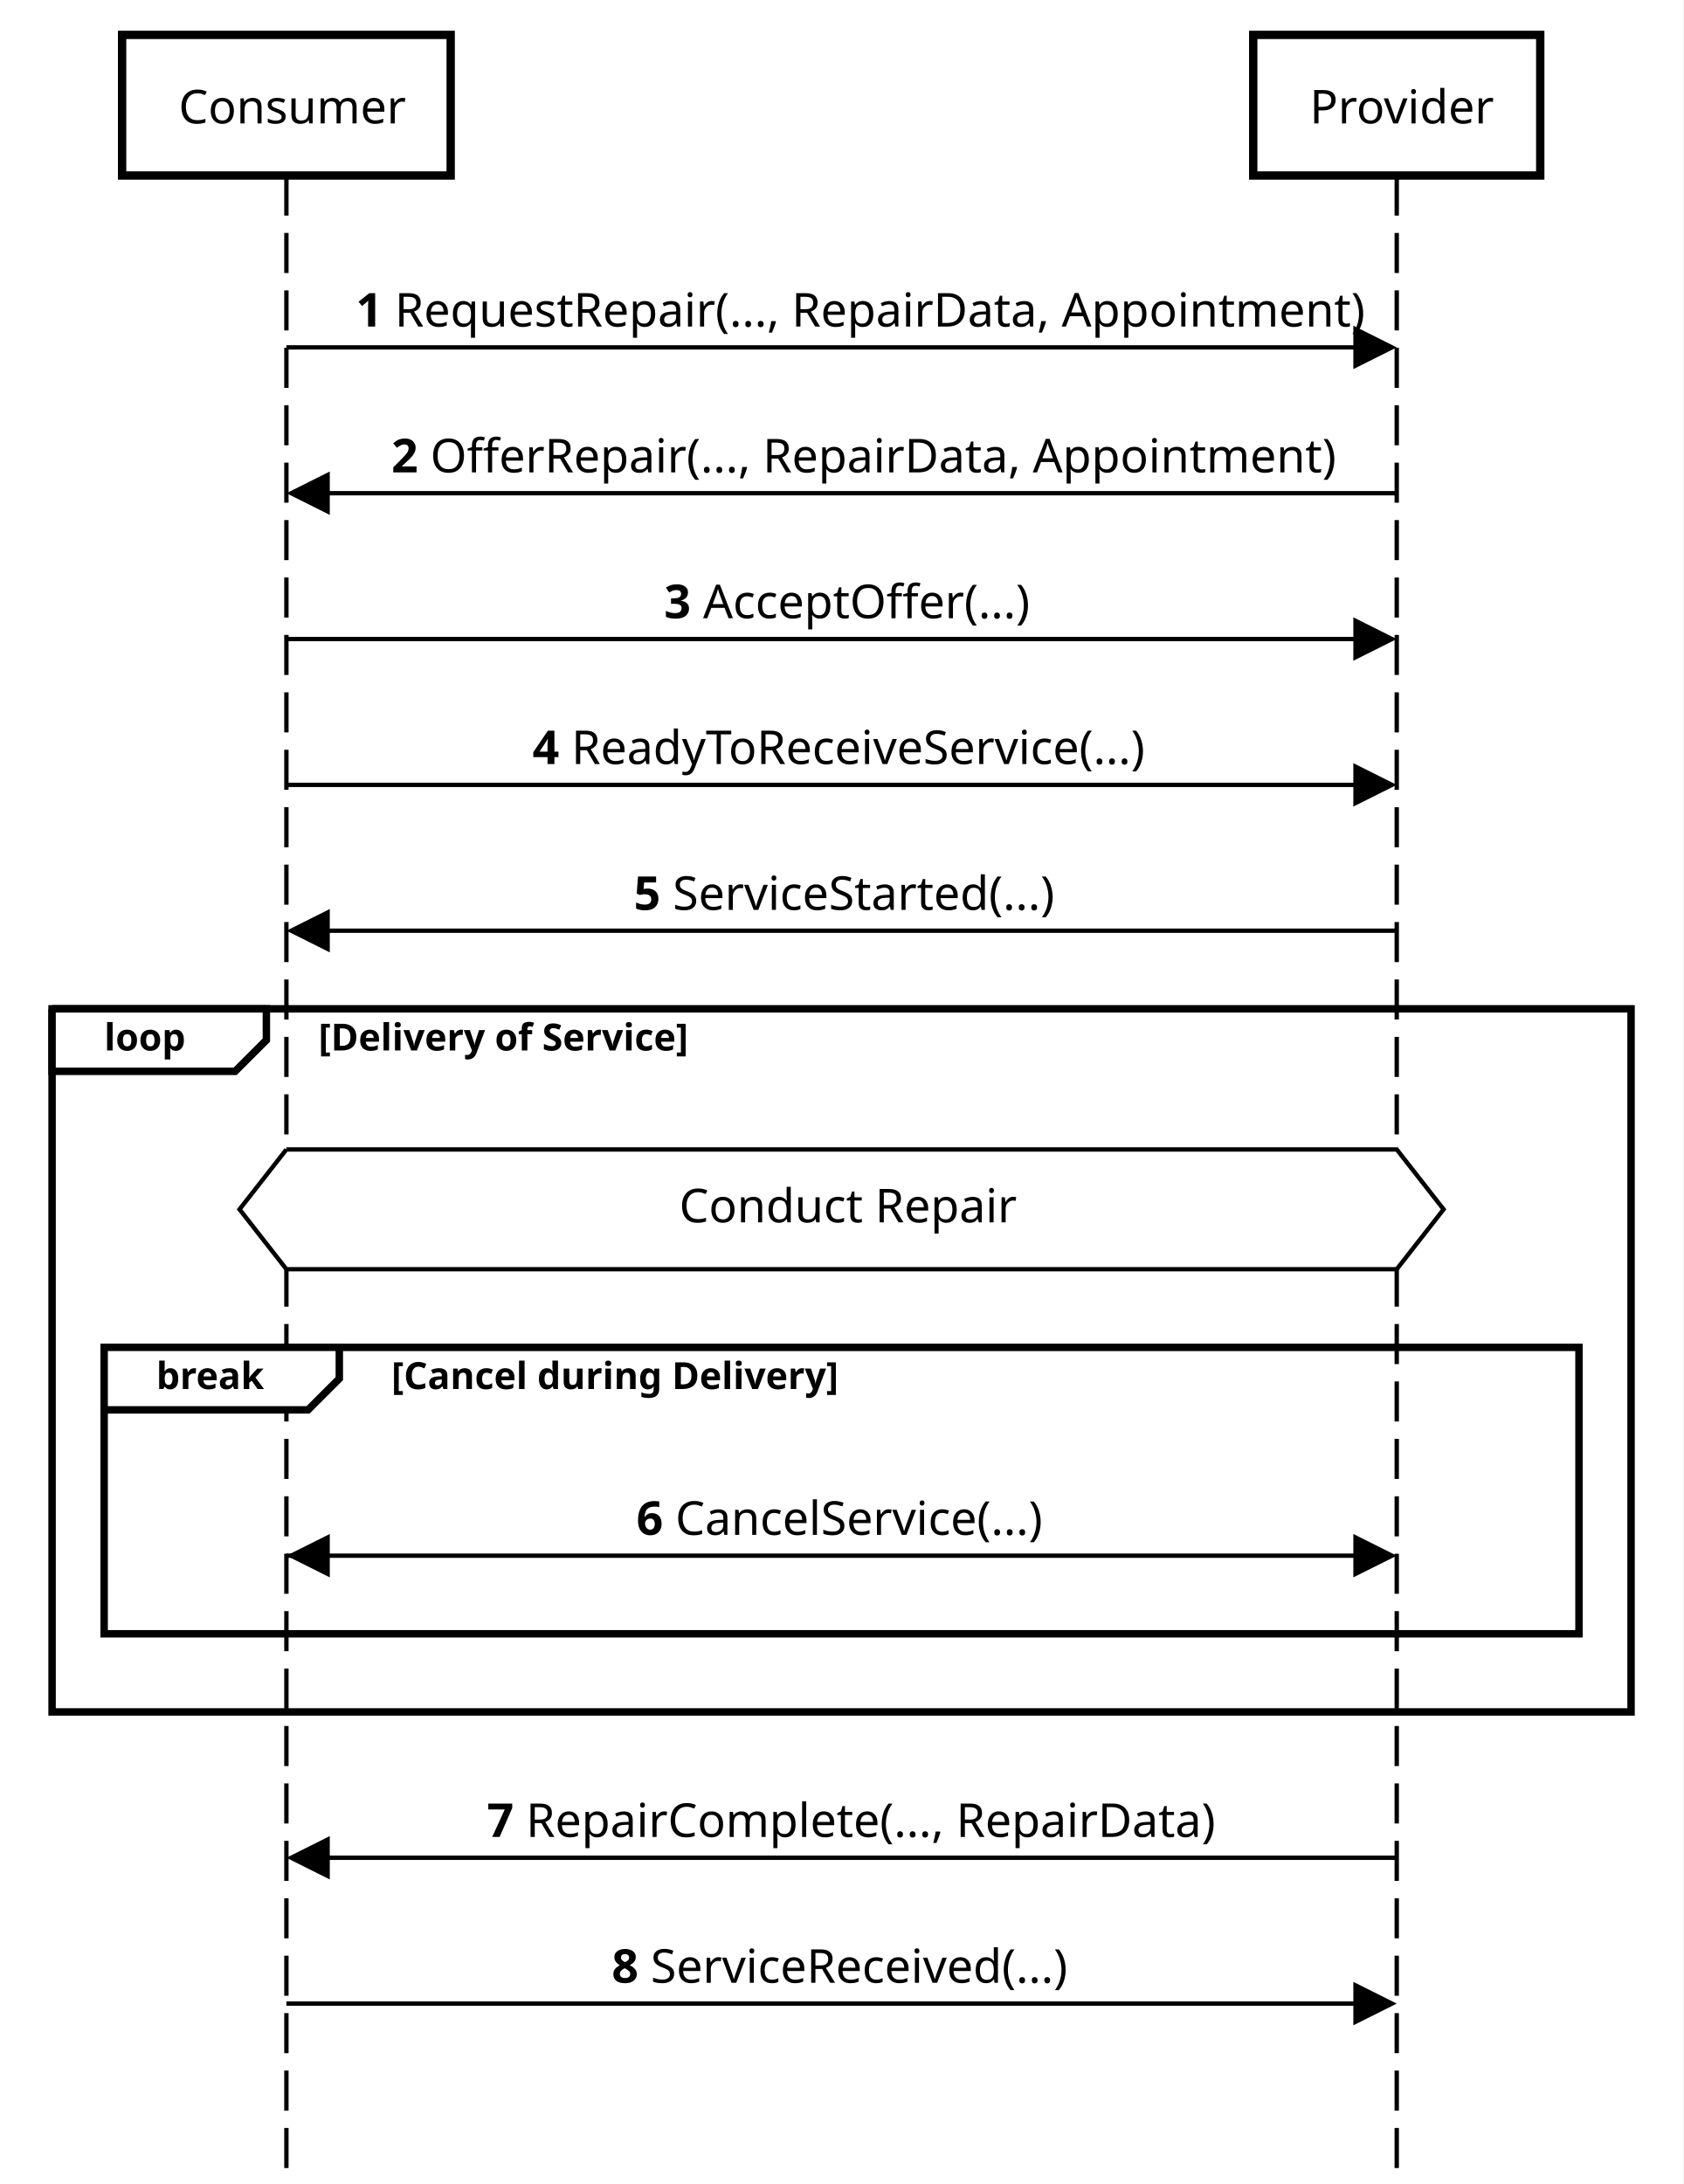
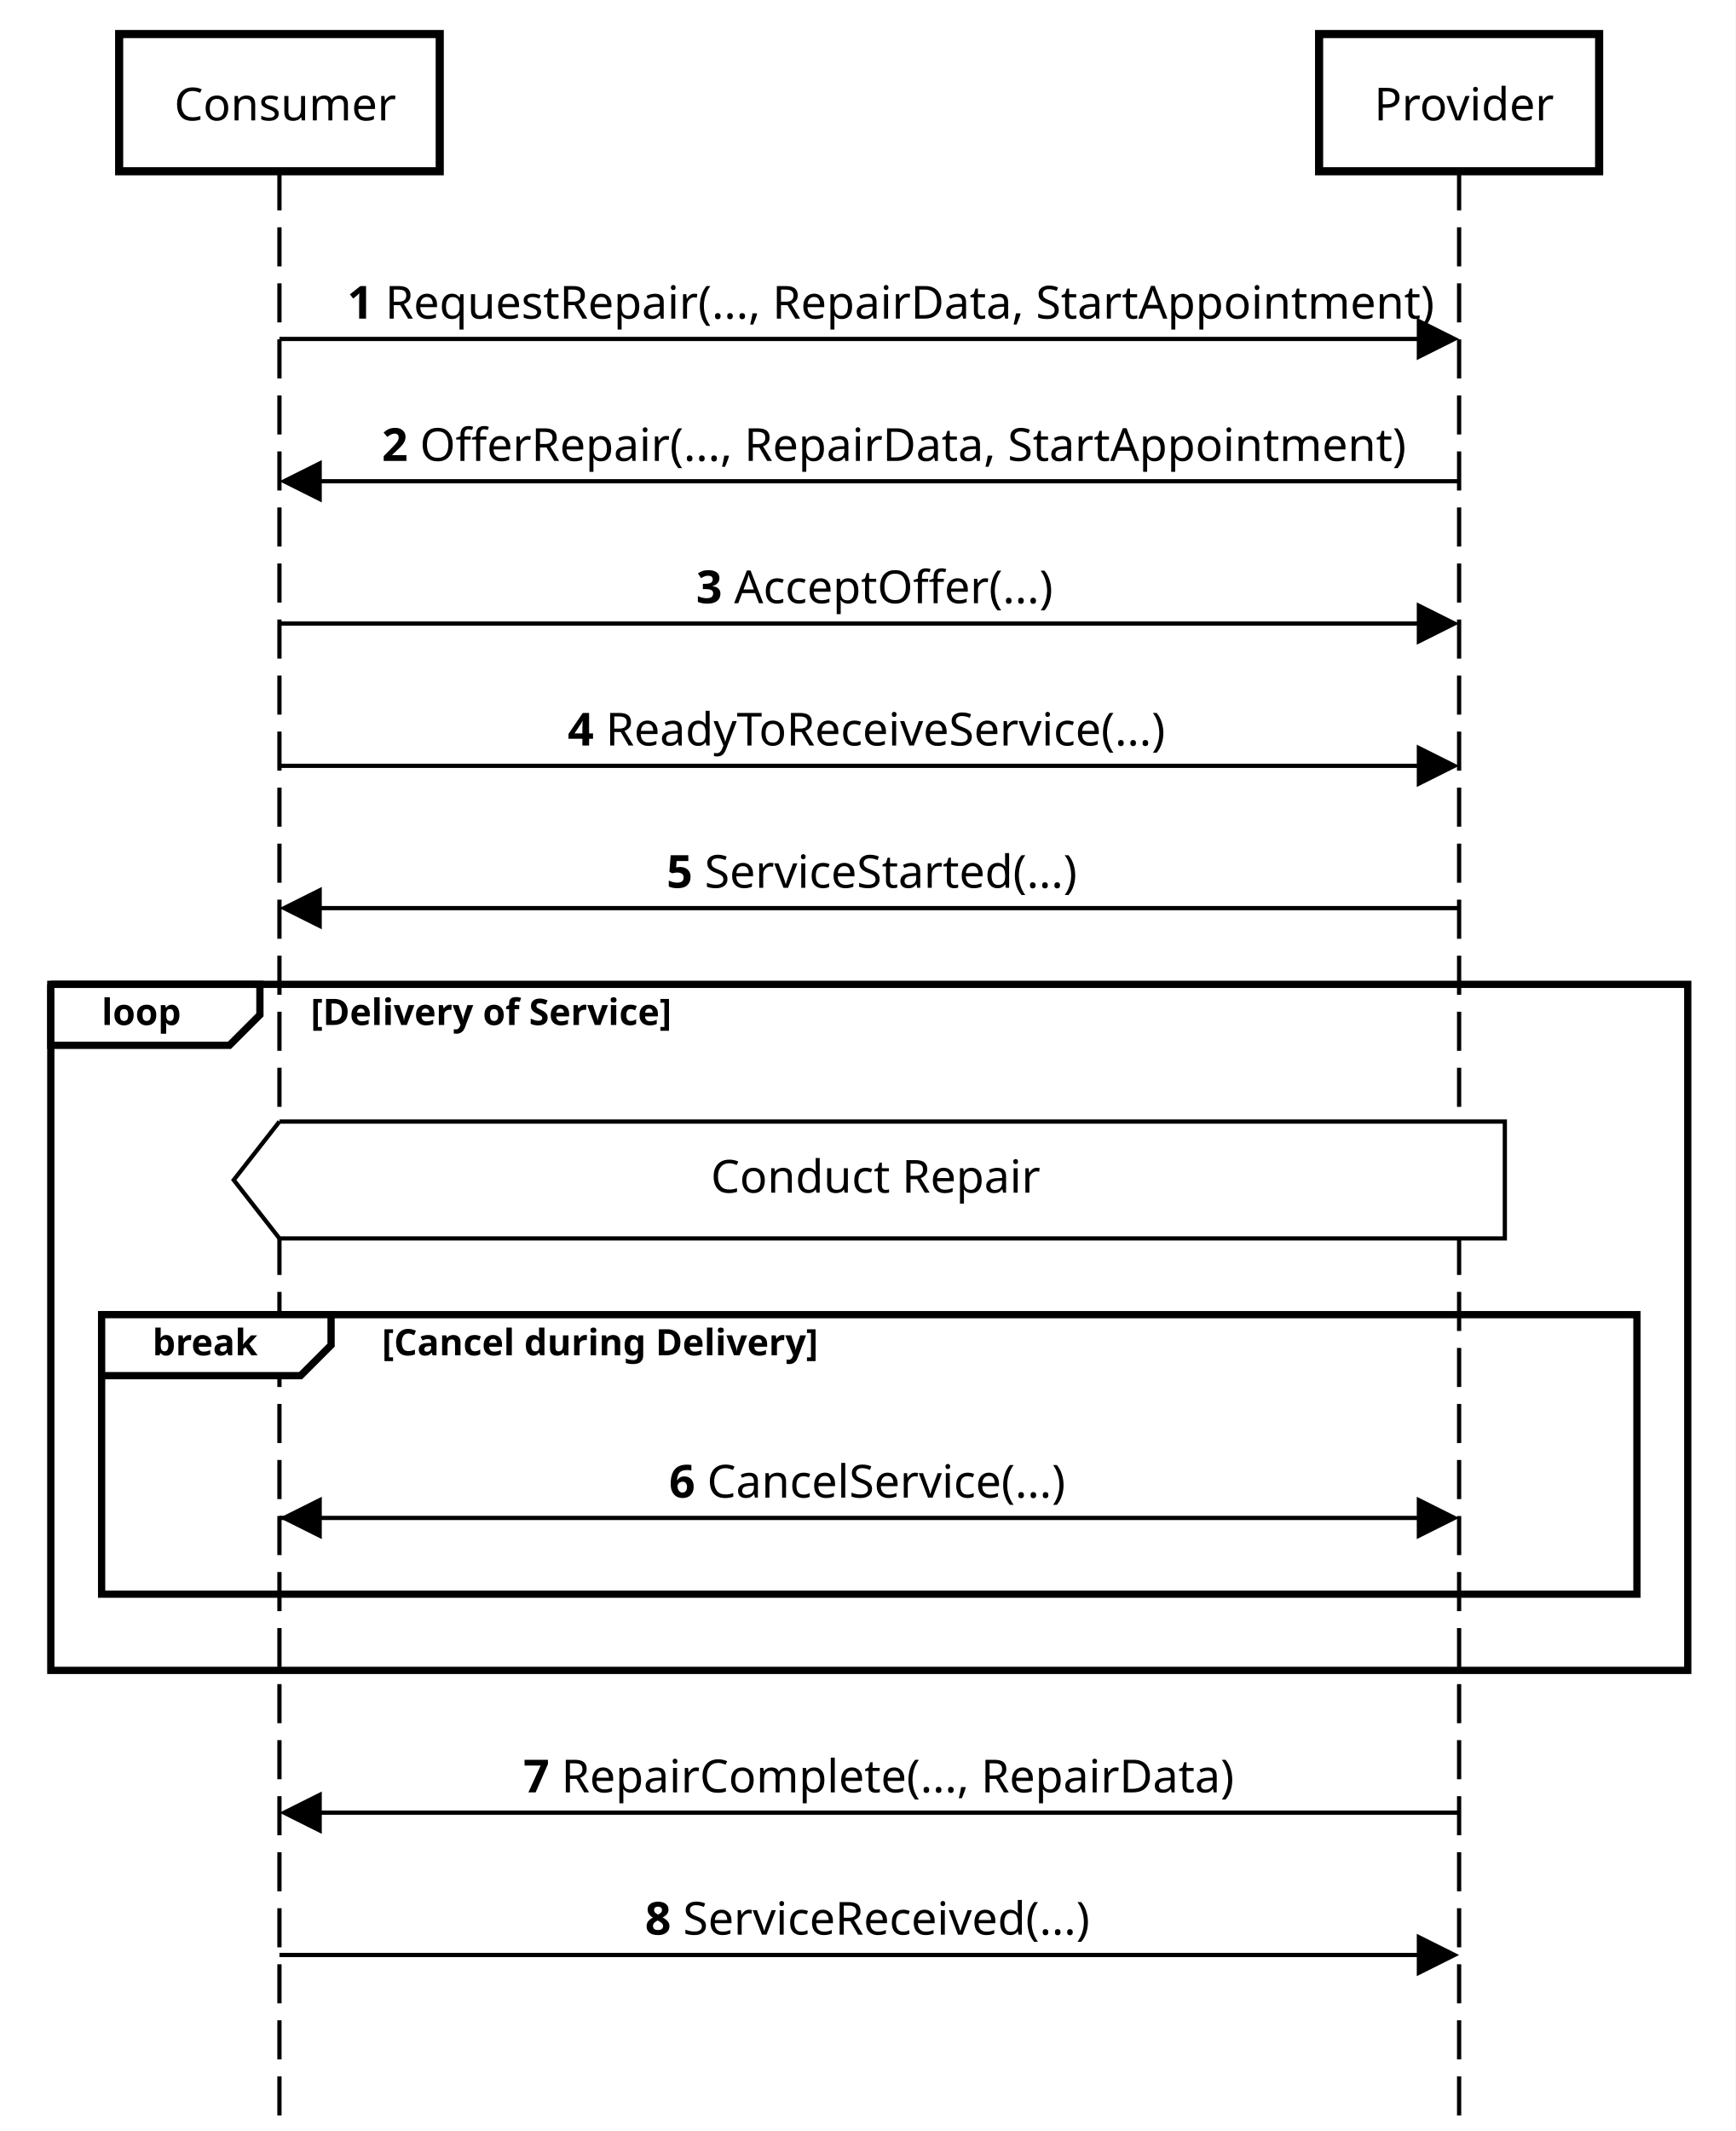
- <svg xmlns="http://www.w3.org/2000/svg" version="1.1" width="528" height="685">
+ <svg xmlns="http://www.w3.org/2000/svg" version="1.1" width="558" height="685">
  <defs />
  <g>
    <g />
    <g />
    <g />
    <g />
    <g />
    <g />
    <g />
    <g />
    <g />
    <g />
    <g />
    <g />
    <g />
    <g />
    <g />
    <g />
    <g />
    <g>
-       <rect fill="white" stroke="none" x="0" y="0" width="528" height="685" />
+       <rect fill="white" stroke="none" x="0" y="0" width="558" height="685" />
    </g>
    <g />
    <g>
      <path fill="none" stroke="black" paint-order="fill stroke markers" d=" M 89.844 55.05 L 89.844 685.588" stroke-miterlimit="10" stroke-width="1.361" stroke-dasharray="12.566,5.445" />
-       <path fill="none" stroke="black" paint-order="fill stroke markers" d=" M 438.157 55.05 L 438.157 685.588" stroke-miterlimit="10" stroke-width="1.361" stroke-dasharray="12.566,5.445" />
+       <path fill="none" stroke="black" paint-order="fill stroke markers" d=" M 469.116 55.05 L 469.116 685.588" stroke-miterlimit="10" stroke-width="1.361" stroke-dasharray="12.566,5.445" />
    </g>
    <g>
      <path fill="none" stroke="none" />
      <g>
        <path fill="white" stroke="black" paint-order="fill stroke markers" d=" M 38.308 10.945 L 141.379 10.945 L 141.379 55.05 L 38.308 55.05 L 38.308 10.945 Z" stroke-miterlimit="10" stroke-width="2.614" stroke-dasharray="" />
      </g>
      <g>
        <g />
        <text fill="black" stroke="none" font-family="sans-serif" font-size="11pt" font-style="normal" font-weight="normal" text-decoration="normal" x="56.032" y="38.714" text-anchor="start" dominant-baseline="alphabetic">Consumer</text>
      </g>
      <path fill="none" stroke="none" />
      <g>
-         <path fill="white" stroke="black" paint-order="fill stroke markers" d=" M 393.139 10.945 L 483.175 10.945 L 483.175 55.05 L 393.139 55.05 L 393.139 10.945 Z" stroke-miterlimit="10" stroke-width="2.614" stroke-dasharray="" />
+         <path fill="white" stroke="black" paint-order="fill stroke markers" d=" M 424.098 10.945 L 514.134 10.945 L 514.134 55.05 L 424.098 55.05 L 424.098 10.945 Z" stroke-miterlimit="10" stroke-width="2.614" stroke-dasharray="" />
      </g>
      <g>
        <g />
-         <text fill="black" stroke="none" font-family="sans-serif" font-size="11pt" font-style="normal" font-weight="normal" text-decoration="normal" x="410.863" y="38.714" text-anchor="start" dominant-baseline="alphabetic">Provider</text>
+         <text fill="black" stroke="none" font-family="sans-serif" font-size="11pt" font-style="normal" font-weight="normal" text-decoration="normal" x="441.822" y="38.714" text-anchor="start" dominant-baseline="alphabetic">Provider</text>
      </g>
    </g>
    <g>
      <g>
        <g>
-           <rect fill="white" stroke="none" x="109.174" y="87.72" width="309.653" height="21.236" />
+           <rect fill="white" stroke="none" x="109.174" y="87.72" width="340.613" height="21.236" />
        </g>
-         <text fill="black" stroke="none" font-family="sans-serif" font-size="11pt" font-style="normal" font-weight="normal" text-decoration="normal" x="123.85" y="102.422" text-anchor="start" dominant-baseline="alphabetic">RequestRepair(..., RepairData, Appointment)</text>
+         <text fill="black" stroke="none" font-family="sans-serif" font-size="11pt" font-style="normal" font-weight="normal" text-decoration="normal" x="123.85" y="102.422" text-anchor="start" dominant-baseline="alphabetic">RequestRepair(..., RepairData, StartAppointment)</text>
        <g>
          <text fill="black" stroke="none" font-family="sans-serif" font-size="11pt" font-style="normal" font-weight="bold" text-decoration="normal" x="111.624" y="102.422" text-anchor="start" dominant-baseline="alphabetic">1 </text>
        </g>
      </g>
      <g>
-         <path fill="none" stroke="black" paint-order="fill stroke markers" d=" M 89.844 108.956 L 435.435 108.956" stroke-miterlimit="10" stroke-width="1.361" stroke-dasharray="" />
-         <g transform="translate(438.1571,108.9558) translate(-438.1571,-108.9558)">
-           <path fill="black" stroke="none" paint-order="stroke fill markers" d=" M 424.544 102.149 L 438.157 108.956 L 424.544 115.762 Z" />
+         <path fill="none" stroke="black" paint-order="fill stroke markers" d=" M 89.844 108.956 L 466.394 108.956" stroke-miterlimit="10" stroke-width="1.361" stroke-dasharray="" />
+         <g transform="translate(469.1163,108.9558) translate(-469.1163,-108.9558)">
+           <path fill="black" stroke="none" paint-order="stroke fill markers" d=" M 455.504 102.149 L 469.116 108.956 L 455.504 115.762 Z" />
        </g>
      </g>
      <g>
        <g>
-           <rect fill="white" stroke="none" x="120.315" y="133.459" width="287.37" height="21.236" />
+           <rect fill="white" stroke="none" x="120.315" y="133.459" width="318.329" height="21.236" />
        </g>
-         <text fill="black" stroke="none" font-family="sans-serif" font-size="11pt" font-style="normal" font-weight="normal" text-decoration="normal" x="134.992" y="148.16" text-anchor="start" dominant-baseline="alphabetic">OfferRepair(..., RepairData, Appointment)</text>
+         <text fill="black" stroke="none" font-family="sans-serif" font-size="11pt" font-style="normal" font-weight="normal" text-decoration="normal" x="134.992" y="148.16" text-anchor="start" dominant-baseline="alphabetic">OfferRepair(..., RepairData, StartAppointment)</text>
        <g>
          <text fill="black" stroke="none" font-family="sans-serif" font-size="11pt" font-style="normal" font-weight="bold" text-decoration="normal" x="122.766" y="148.16" text-anchor="start" dominant-baseline="alphabetic">2 </text>
        </g>
      </g>
      <g>
-         <path fill="none" stroke="black" paint-order="fill stroke markers" d=" M 438.157 154.694 L 92.566 154.694" stroke-miterlimit="10" stroke-width="1.361" stroke-dasharray="" />
+         <path fill="none" stroke="black" paint-order="fill stroke markers" d=" M 469.116 154.694 L 92.566 154.694" stroke-miterlimit="10" stroke-width="1.361" stroke-dasharray="" />
        <g transform="translate(89.84362,154.6944) translate(-89.84362,-154.6944)">
          <path fill="black" stroke="none" paint-order="stroke fill markers" d=" M 103.456 147.888 L 89.844 154.694 L 103.456 161.501 Z" />
        </g>
      </g>
      <g>
        <g>
-           <rect fill="white" stroke="none" x="205.877" y="179.197" width="116.246" height="21.236" />
+           <rect fill="white" stroke="none" x="221.357" y="179.197" width="116.246" height="21.236" />
        </g>
-         <text fill="black" stroke="none" font-family="sans-serif" font-size="11pt" font-style="normal" font-weight="normal" text-decoration="normal" x="220.554" y="193.899" text-anchor="start" dominant-baseline="alphabetic">AcceptOffer(...)</text>
+         <text fill="black" stroke="none" font-family="sans-serif" font-size="11pt" font-style="normal" font-weight="normal" text-decoration="normal" x="236.033" y="193.899" text-anchor="start" dominant-baseline="alphabetic">AcceptOffer(...)</text>
        <g>
-           <text fill="black" stroke="none" font-family="sans-serif" font-size="11pt" font-style="normal" font-weight="bold" text-decoration="normal" x="208.328" y="193.899" text-anchor="start" dominant-baseline="alphabetic">3 </text>
+           <text fill="black" stroke="none" font-family="sans-serif" font-size="11pt" font-style="normal" font-weight="bold" text-decoration="normal" x="223.807" y="193.899" text-anchor="start" dominant-baseline="alphabetic">3 </text>
        </g>
      </g>
      <g>
-         <path fill="none" stroke="black" paint-order="fill stroke markers" d=" M 89.844 200.433 L 435.435 200.433" stroke-miterlimit="10" stroke-width="1.361" stroke-dasharray="" />
-         <g transform="translate(438.1571,200.4329) translate(-438.1571,-200.4329)">
-           <path fill="black" stroke="none" paint-order="stroke fill markers" d=" M 424.544 193.627 L 438.157 200.433 L 424.544 207.239 Z" />
+         <path fill="none" stroke="black" paint-order="fill stroke markers" d=" M 89.844 200.433 L 466.394 200.433" stroke-miterlimit="10" stroke-width="1.361" stroke-dasharray="" />
+         <g transform="translate(469.1163,200.4329) translate(-469.1163,-200.4329)">
+           <path fill="black" stroke="none" paint-order="stroke fill markers" d=" M 455.504 193.627 L 469.116 200.433 L 455.504 207.239 Z" />
        </g>
      </g>
      <g>
        <g>
-           <rect fill="white" stroke="none" x="164.592" y="224.936" width="198.816" height="21.236" />
+           <rect fill="white" stroke="none" x="180.072" y="224.936" width="198.816" height="21.236" />
        </g>
-         <text fill="black" stroke="none" font-family="sans-serif" font-size="11pt" font-style="normal" font-weight="normal" text-decoration="normal" x="179.269" y="239.637" text-anchor="start" dominant-baseline="alphabetic">ReadyToReceiveService(...)</text>
+         <text fill="black" stroke="none" font-family="sans-serif" font-size="11pt" font-style="normal" font-weight="normal" text-decoration="normal" x="194.748" y="239.637" text-anchor="start" dominant-baseline="alphabetic">ReadyToReceiveService(...)</text>
        <g>
-           <text fill="black" stroke="none" font-family="sans-serif" font-size="11pt" font-style="normal" font-weight="bold" text-decoration="normal" x="167.043" y="239.637" text-anchor="start" dominant-baseline="alphabetic">4 </text>
+           <text fill="black" stroke="none" font-family="sans-serif" font-size="11pt" font-style="normal" font-weight="bold" text-decoration="normal" x="182.522" y="239.637" text-anchor="start" dominant-baseline="alphabetic">4 </text>
        </g>
      </g>
      <g>
-         <path fill="none" stroke="black" paint-order="fill stroke markers" d=" M 89.844 246.172 L 435.435 246.172" stroke-miterlimit="10" stroke-width="1.361" stroke-dasharray="" />
-         <g transform="translate(438.1571,246.1715) translate(-438.1571,-246.1715)">
-           <path fill="black" stroke="none" paint-order="stroke fill markers" d=" M 424.544 239.365 L 438.157 246.172 L 424.544 252.978 Z" />
+         <path fill="none" stroke="black" paint-order="fill stroke markers" d=" M 89.844 246.172 L 466.394 246.172" stroke-miterlimit="10" stroke-width="1.361" stroke-dasharray="" />
+         <g transform="translate(469.1163,246.1715) translate(-469.1163,-246.1715)">
+           <path fill="black" stroke="none" paint-order="stroke fill markers" d=" M 455.504 239.365 L 469.116 246.172 L 455.504 252.978 Z" />
        </g>
      </g>
      <g>
        <g>
-           <rect fill="white" stroke="none" x="196.371" y="270.674" width="135.258" height="21.236" />
+           <rect fill="white" stroke="none" x="211.851" y="270.674" width="135.258" height="21.236" />
        </g>
-         <text fill="black" stroke="none" font-family="sans-serif" font-size="11pt" font-style="normal" font-weight="normal" text-decoration="normal" x="211.048" y="285.376" text-anchor="start" dominant-baseline="alphabetic">ServiceStarted(...)</text>
+         <text fill="black" stroke="none" font-family="sans-serif" font-size="11pt" font-style="normal" font-weight="normal" text-decoration="normal" x="226.527" y="285.376" text-anchor="start" dominant-baseline="alphabetic">ServiceStarted(...)</text>
        <g>
-           <text fill="black" stroke="none" font-family="sans-serif" font-size="11pt" font-style="normal" font-weight="bold" text-decoration="normal" x="198.821" y="285.376" text-anchor="start" dominant-baseline="alphabetic">5 </text>
+           <text fill="black" stroke="none" font-family="sans-serif" font-size="11pt" font-style="normal" font-weight="bold" text-decoration="normal" x="214.301" y="285.376" text-anchor="start" dominant-baseline="alphabetic">5 </text>
        </g>
      </g>
      <g>
-         <path fill="none" stroke="black" paint-order="fill stroke markers" d=" M 438.157 291.91 L 92.566 291.91" stroke-miterlimit="10" stroke-width="1.361" stroke-dasharray="" />
+         <path fill="none" stroke="black" paint-order="fill stroke markers" d=" M 469.116 291.91 L 92.566 291.91" stroke-miterlimit="10" stroke-width="1.361" stroke-dasharray="" />
        <g transform="translate(89.84362,291.9101) translate(-89.84362,-291.9101)">
          <path fill="black" stroke="none" paint-order="stroke fill markers" d=" M 103.456 285.104 L 89.844 291.91 L 103.456 298.716 Z" />
        </g>
      </g>
-       <path fill="white" stroke="black" paint-order="fill stroke markers" d=" M 89.844 360.518 L 438.157 360.518 L 452.859 379.303 L 438.157 398.089 L 89.844 398.089 L 75.142 379.303 L 89.844 360.518" stroke-miterlimit="10" stroke-width="1.361" stroke-dasharray="" />
+       <path fill="white" stroke="black" paint-order="fill stroke markers" d=" M 89.844 360.518 L 483.818 360.518 L 483.818 398.089 L 89.844 398.089 L 75.142 379.303 L 89.844 360.518" stroke-miterlimit="10" stroke-width="1.361" stroke-dasharray="" />
      <g>
-         <text fill="black" stroke="none" font-family="sans-serif" font-size="11pt" font-style="normal" font-weight="normal" text-decoration="normal" x="213.07" y="383.387" text-anchor="start" dominant-baseline="alphabetic">Conduct Repair</text>
+         <text fill="black" stroke="none" font-family="sans-serif" font-size="11pt" font-style="normal" font-weight="normal" text-decoration="normal" x="228.549" y="383.387" text-anchor="start" dominant-baseline="alphabetic">Conduct Repair</text>
      </g>
      <g>
        <g>
-           <rect fill="white" stroke="none" x="197.187" y="466.697" width="133.626" height="21.236" />
+           <rect fill="white" stroke="none" x="212.667" y="466.697" width="133.626" height="21.236" />
        </g>
-         <text fill="black" stroke="none" font-family="sans-serif" font-size="11pt" font-style="normal" font-weight="normal" text-decoration="normal" x="211.864" y="481.398" text-anchor="start" dominant-baseline="alphabetic">CancelService(...)</text>
+         <text fill="black" stroke="none" font-family="sans-serif" font-size="11pt" font-style="normal" font-weight="normal" text-decoration="normal" x="227.343" y="481.398" text-anchor="start" dominant-baseline="alphabetic">CancelService(...)</text>
        <g>
-           <text fill="black" stroke="none" font-family="sans-serif" font-size="11pt" font-style="normal" font-weight="bold" text-decoration="normal" x="199.637" y="481.398" text-anchor="start" dominant-baseline="alphabetic">6 </text>
+           <text fill="black" stroke="none" font-family="sans-serif" font-size="11pt" font-style="normal" font-weight="bold" text-decoration="normal" x="215.117" y="481.398" text-anchor="start" dominant-baseline="alphabetic">6 </text>
        </g>
      </g>
      <g>
-         <path fill="none" stroke="black" paint-order="fill stroke markers" d=" M 89.844 487.933 L 435.435 487.933" stroke-miterlimit="10" stroke-width="1.361" stroke-dasharray="" />
-         <g transform="translate(438.1571,487.9325) translate(-438.1571,-487.9325)">
-           <path fill="black" stroke="none" paint-order="stroke fill markers" d=" M 424.544 481.126 L 438.157 487.933 L 424.544 494.739 Z" />
+         <path fill="none" stroke="black" paint-order="fill stroke markers" d=" M 89.844 487.933 L 466.394 487.933" stroke-miterlimit="10" stroke-width="1.361" stroke-dasharray="" />
+         <g transform="translate(469.1163,487.9325) translate(-469.1163,-487.9325)">
+           <path fill="black" stroke="none" paint-order="stroke fill markers" d=" M 455.504 481.126 L 469.116 487.933 L 455.504 494.739 Z" />
          <g transform="translate(89.84362,487.9325) translate(-89.84362,-487.9325)">
            <path fill="black" stroke="none" paint-order="stroke fill markers" d=" M 103.456 481.126 L 89.844 487.933 L 103.456 494.739 Z" />
          </g>
        </g>
      </g>
      <g>
        <g>
-           <rect fill="white" stroke="none" x="150.333" y="561.441" width="227.334" height="21.236" />
+           <rect fill="white" stroke="none" x="165.813" y="561.441" width="227.334" height="21.236" />
        </g>
-         <text fill="black" stroke="none" font-family="sans-serif" font-size="11pt" font-style="normal" font-weight="normal" text-decoration="normal" x="165.01" y="576.143" text-anchor="start" dominant-baseline="alphabetic">RepairComplete(..., RepairData)</text>
+         <text fill="black" stroke="none" font-family="sans-serif" font-size="11pt" font-style="normal" font-weight="normal" text-decoration="normal" x="180.489" y="576.143" text-anchor="start" dominant-baseline="alphabetic">RepairComplete(..., RepairData)</text>
        <g>
-           <text fill="black" stroke="none" font-family="sans-serif" font-size="11pt" font-style="normal" font-weight="bold" text-decoration="normal" x="152.783" y="576.143" text-anchor="start" dominant-baseline="alphabetic">7 </text>
+           <text fill="black" stroke="none" font-family="sans-serif" font-size="11pt" font-style="normal" font-weight="bold" text-decoration="normal" x="168.263" y="576.143" text-anchor="start" dominant-baseline="alphabetic">7 </text>
        </g>
      </g>
      <g>
-         <path fill="none" stroke="black" paint-order="fill stroke markers" d=" M 438.157 582.677 L 92.566 582.677" stroke-miterlimit="10" stroke-width="1.361" stroke-dasharray="" />
+         <path fill="none" stroke="black" paint-order="fill stroke markers" d=" M 469.116 582.677 L 92.566 582.677" stroke-miterlimit="10" stroke-width="1.361" stroke-dasharray="" />
        <g transform="translate(89.84362,582.6767) translate(-89.84362,-582.6767)">
          <path fill="black" stroke="none" paint-order="stroke fill markers" d=" M 103.456 575.87 L 89.844 582.677 L 103.456 589.483 Z" />
        </g>
      </g>
      <g>
        <g>
-           <rect fill="white" stroke="none" x="189.446" y="607.18" width="149.109" height="21.236" />
+           <rect fill="white" stroke="none" x="204.925" y="607.18" width="149.109" height="21.236" />
        </g>
-         <text fill="black" stroke="none" font-family="sans-serif" font-size="11pt" font-style="normal" font-weight="normal" text-decoration="normal" x="204.122" y="621.881" text-anchor="start" dominant-baseline="alphabetic">ServiceReceived(...)</text>
+         <text fill="black" stroke="none" font-family="sans-serif" font-size="11pt" font-style="normal" font-weight="normal" text-decoration="normal" x="219.602" y="621.881" text-anchor="start" dominant-baseline="alphabetic">ServiceReceived(...)</text>
        <g>
-           <text fill="black" stroke="none" font-family="sans-serif" font-size="11pt" font-style="normal" font-weight="bold" text-decoration="normal" x="191.896" y="621.881" text-anchor="start" dominant-baseline="alphabetic">8 </text>
+           <text fill="black" stroke="none" font-family="sans-serif" font-size="11pt" font-style="normal" font-weight="bold" text-decoration="normal" x="207.375" y="621.881" text-anchor="start" dominant-baseline="alphabetic">8 </text>
        </g>
      </g>
      <g>
-         <path fill="none" stroke="black" paint-order="fill stroke markers" d=" M 89.844 628.415 L 435.435 628.415" stroke-miterlimit="10" stroke-width="1.361" stroke-dasharray="" />
-         <g transform="translate(438.1571,628.4153) translate(-438.1571,-628.4153)">
-           <path fill="black" stroke="none" paint-order="stroke fill markers" d=" M 424.544 621.609 L 438.157 628.415 L 424.544 635.222 Z" />
+         <path fill="none" stroke="black" paint-order="fill stroke markers" d=" M 89.844 628.415 L 466.394 628.415" stroke-miterlimit="10" stroke-width="1.361" stroke-dasharray="" />
+         <g transform="translate(469.1163,628.4153) translate(-469.1163,-628.4153)">
+           <path fill="black" stroke="none" paint-order="stroke fill markers" d=" M 455.504 621.609 L 469.116 628.415 L 455.504 635.222 Z" />
        </g>
      </g>
      <g>
        <g />
-         <path fill="none" stroke="black" paint-order="fill stroke markers" d=" M 16.335 316.413 L 511.666 316.413 L 511.666 536.938 L 16.335 536.938 L 16.335 316.413 Z" stroke-miterlimit="10" stroke-width="2.334" stroke-dasharray="" />
+         <path fill="none" stroke="black" paint-order="fill stroke markers" d=" M 16.335 316.413 L 542.625 316.413 L 542.625 536.938 L 16.335 536.938 L 16.335 316.413 Z" stroke-miterlimit="10" stroke-width="2.334" stroke-dasharray="" />
        <path fill="white" stroke="black" paint-order="fill stroke markers" d=" M 16.335 316.413 L 16.335 336.015 L 73.76 336.015 L 83.561 326.214 L 83.561 316.413 L 16.335 316.413" stroke-miterlimit="10" stroke-width="2.334" stroke-dasharray="" />
        <text fill="black" stroke="none" font-family="sans-serif" font-size="8.8pt" font-style="normal" font-weight="bold" text-decoration="normal" x="32.67" y="329.481" text-anchor="start" dominant-baseline="alphabetic">loop</text>
        <text fill="black" stroke="none" font-family="sans-serif" font-size="8.8pt" font-style="normal" font-weight="bold" text-decoration="normal" x="99.896" y="329.481" text-anchor="start" dominant-baseline="alphabetic">[Delivery of Service]</text>
      </g>
      <g>
        <g />
-         <path fill="none" stroke="black" paint-order="fill stroke markers" d=" M 32.67 422.592 L 495.33 422.592 L 495.33 512.435 L 32.67 512.435 L 32.67 422.592 Z" stroke-miterlimit="10" stroke-width="2.334" stroke-dasharray="" />
+         <path fill="none" stroke="black" paint-order="fill stroke markers" d=" M 32.67 422.592 L 526.289 422.592 L 526.289 512.435 L 32.67 512.435 L 32.67 422.592 Z" stroke-miterlimit="10" stroke-width="2.334" stroke-dasharray="" />
        <path fill="white" stroke="black" paint-order="fill stroke markers" d=" M 32.67 422.592 L 32.67 442.194 L 96.642 442.194 L 106.443 432.393 L 106.443 422.592 L 32.67 422.592" stroke-miterlimit="10" stroke-width="2.334" stroke-dasharray="" />
        <text fill="black" stroke="none" font-family="sans-serif" font-size="8.8pt" font-style="normal" font-weight="bold" text-decoration="normal" x="49.006" y="435.66" text-anchor="start" dominant-baseline="alphabetic">break</text>
        <text fill="black" stroke="none" font-family="sans-serif" font-size="8.8pt" font-style="normal" font-weight="bold" text-decoration="normal" x="122.778" y="435.66" text-anchor="start" dominant-baseline="alphabetic">[Cancel during Delivery]</text>
      </g>
    </g>
    <g />
    <g />
  </g>
</svg>
